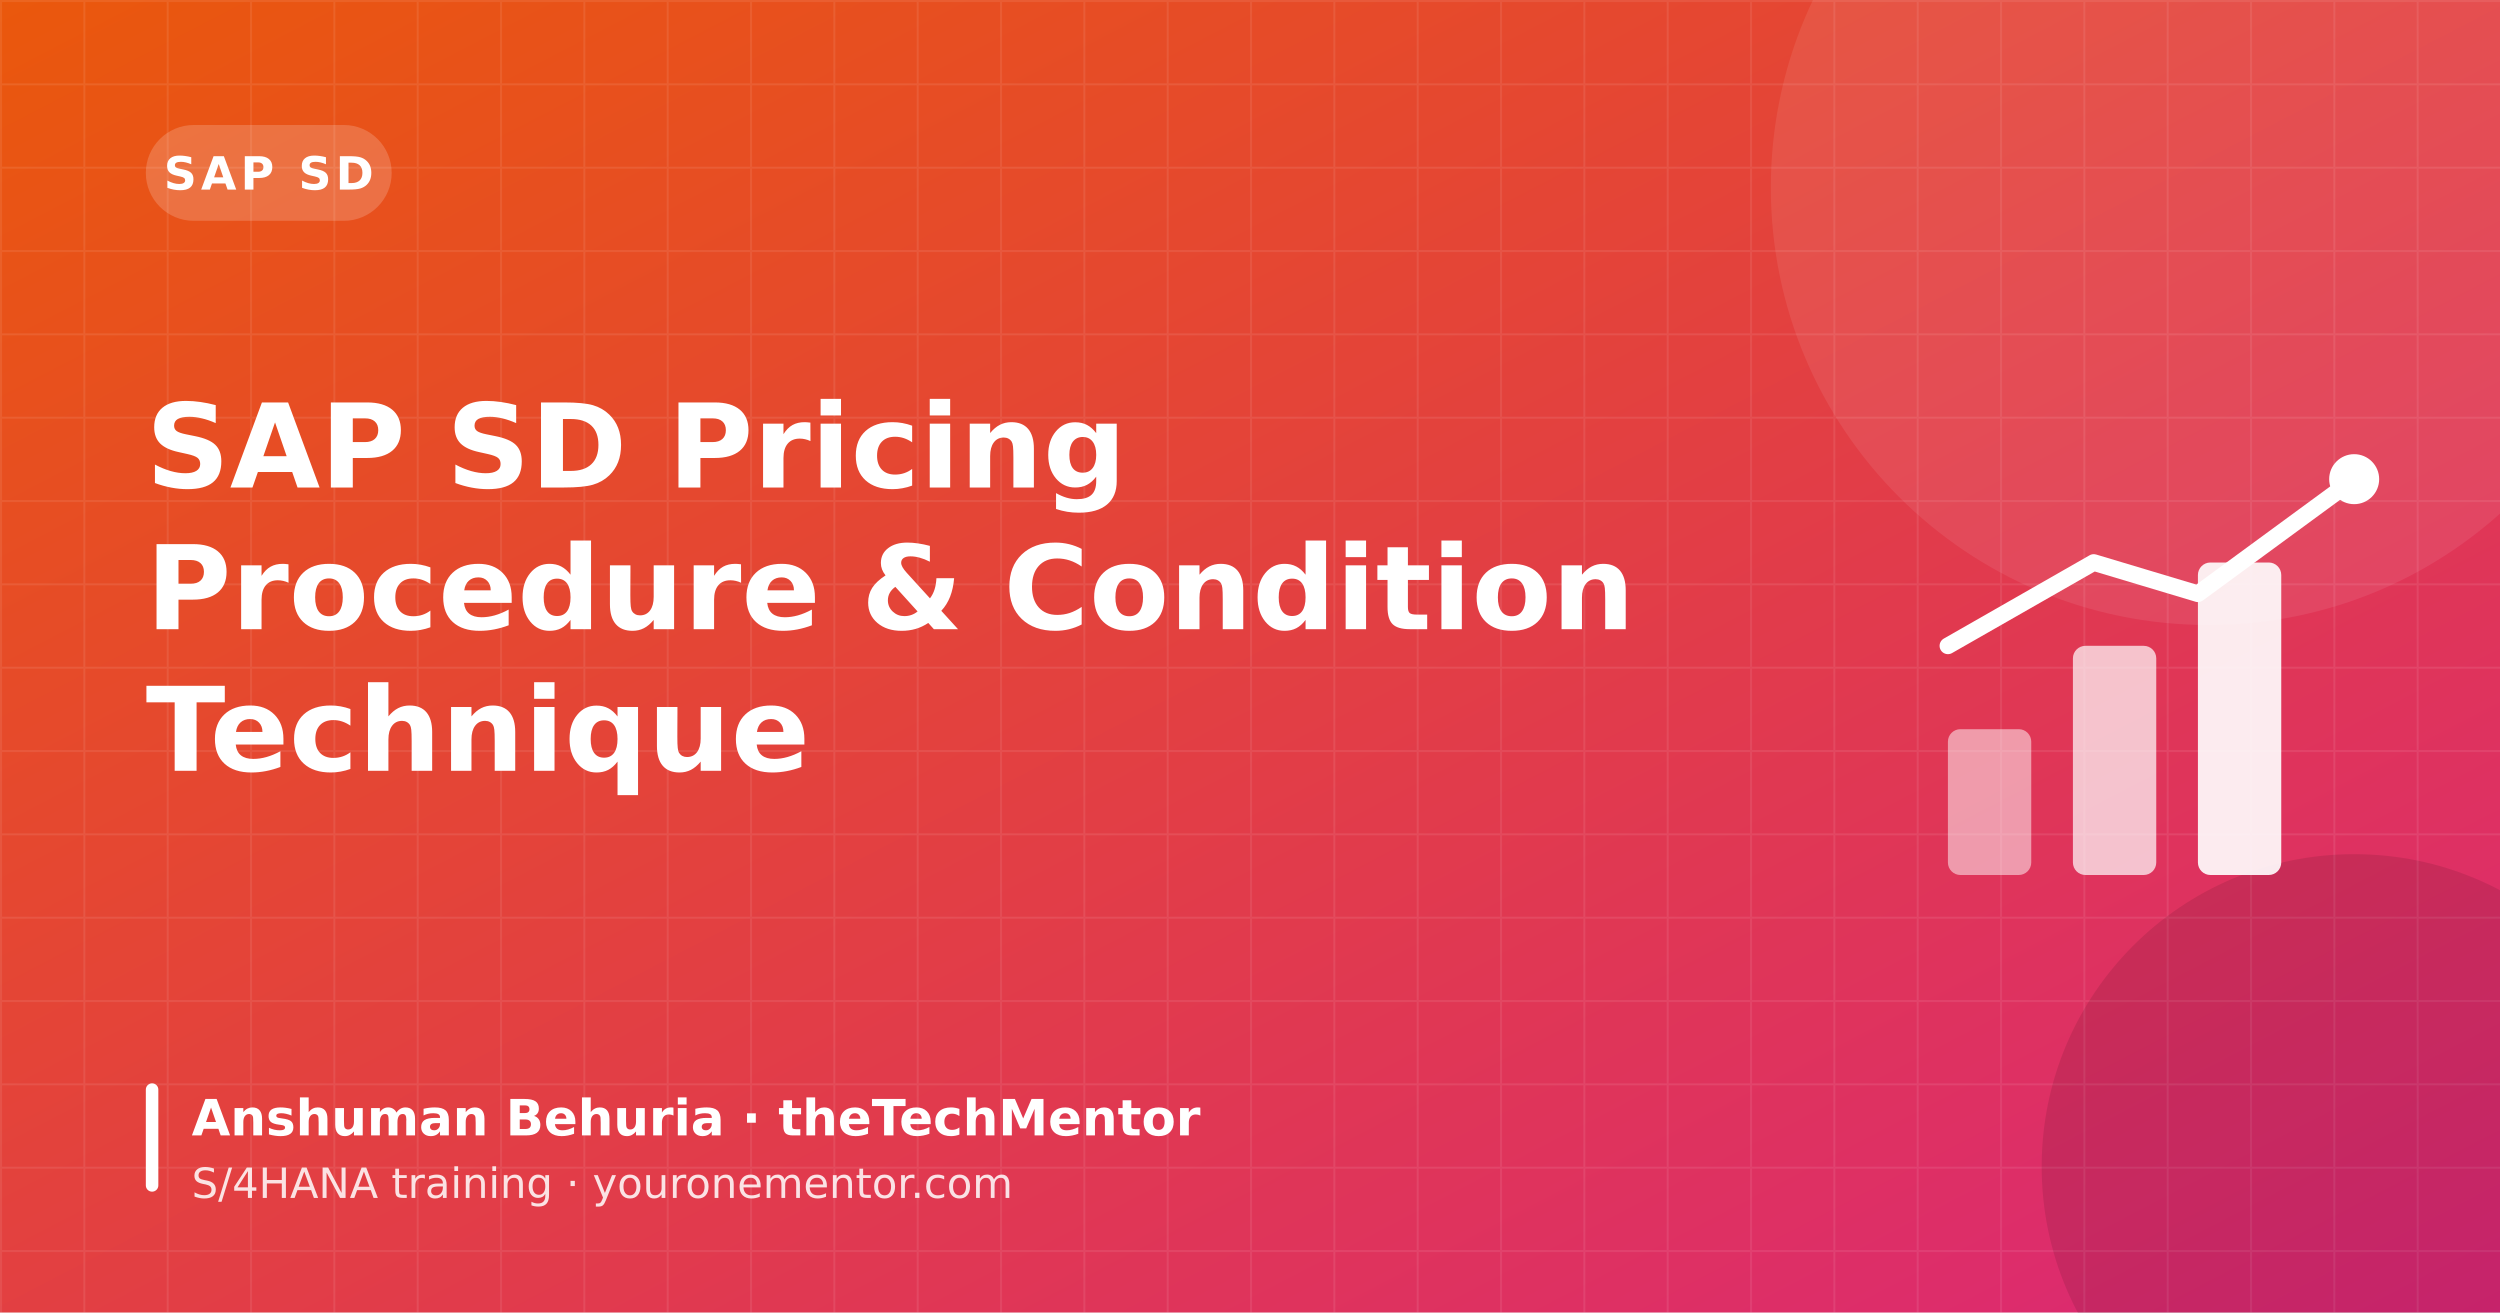
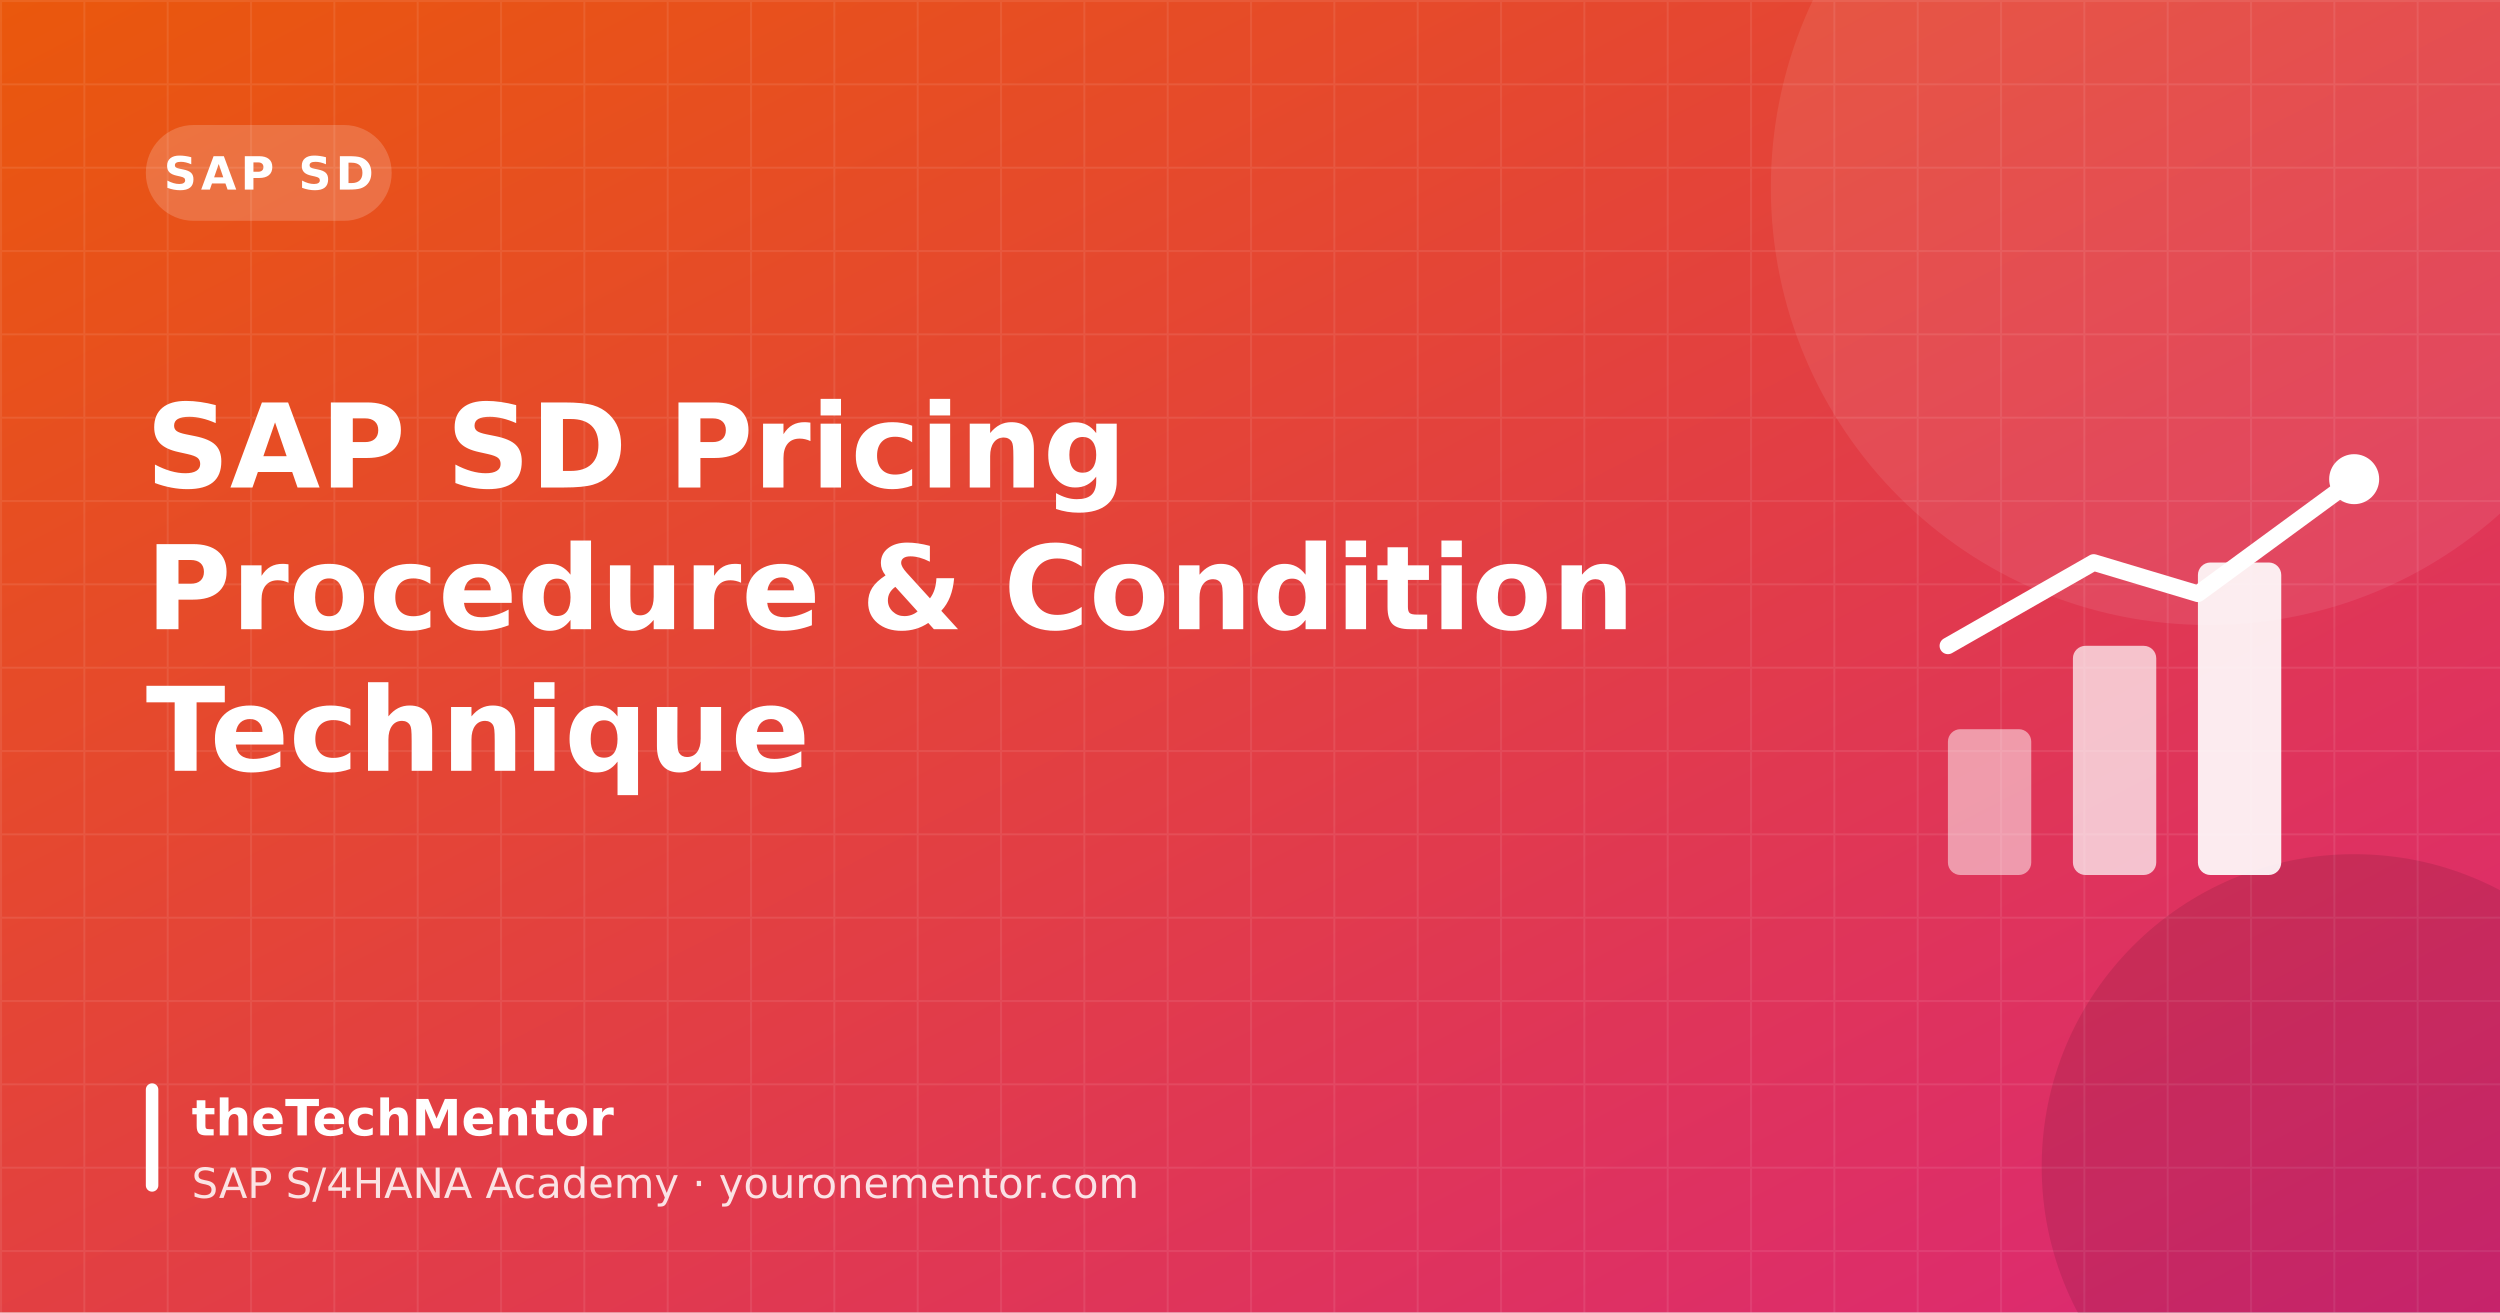
<svg xmlns="http://www.w3.org/2000/svg" width="1200" height="630" viewBox="0 0 1200 630">
  <defs>
    <linearGradient id="bg" x1="0" y1="0" x2="1" y2="1">
      <stop offset="0" stop-color="#ea580c" />
      <stop offset="1" stop-color="#db2777" />
    </linearGradient>
    <pattern id="grid" width="40" height="40" patternUnits="userSpaceOnUse">
      <path d="M40 0 H0 V40" fill="none" stroke="#ffffff" stroke-opacity=".08" stroke-width="2" />
    </pattern>
  </defs>
  <rect width="1200" height="630" fill="url(#bg)" />
  <rect width="1200" height="630" fill="url(#grid)" />
  <circle cx="1060" cy="90" r="210" fill="#ffffff" opacity=".08" />
  <circle cx="1130" cy="560" r="150" fill="#000000" opacity=".10" />
  <rect x="70" y="60" width="118" height="46" rx="23" fill="#ffffff" opacity=".18" />
  <text x="129" y="91" font-family="DejaVu Sans, Inter, Arial, sans-serif" font-size="22" font-weight="700" fill="#ffffff" text-anchor="middle" letter-spacing="2">SAP SD</text>
  <text x="70" y="234" font-family="DejaVu Sans, Inter, Arial, sans-serif" font-size="56" font-weight="800" fill="#ffffff">SAP SD Pricing</text>
  <text x="70" y="302" font-family="DejaVu Sans, Inter, Arial, sans-serif" font-size="56" font-weight="800" fill="#ffffff">Procedure &amp; Condition</text>
  <text x="70" y="370" font-family="DejaVu Sans, Inter, Arial, sans-serif" font-size="56" font-weight="800" fill="#ffffff">Technique</text>
  <g transform="translate(905 200)">
    <rect x="30" y="150" width="40" height="70" rx="6" fill="#fff" opacity=".5" />
    <rect x="90" y="110" width="40" height="110" rx="6" fill="#fff" opacity=".7" />
    <rect x="150" y="70" width="40" height="150" rx="6" fill="#fff" opacity=".9" />
    <path d="M30 110 L100 70 L150 85 L225 30" stroke="#fff" stroke-width="8" fill="none" stroke-linecap="round" stroke-linejoin="round" />
    <circle cx="225" cy="30" r="12" fill="#fff" />
  </g>
  <rect x="70" y="520" width="6" height="52" rx="3" fill="#ffffff" />
-   <text x="92" y="545" font-family="DejaVu Sans, Inter, Arial, sans-serif" font-size="24" font-weight="700" fill="#ffffff">Anshuman Behuria · theTechMentor</text>
-   <text x="92" y="575" font-family="DejaVu Sans, Inter, Arial, sans-serif" font-size="20" fill="#ffffff" opacity=".85">S/4HANA training · youronementor.com</text>
+   <text x="92" y="545" font-family="DejaVu Sans, Inter, Arial, sans-serif" font-size="24" font-weight="700" fill="#ffffff">theTechMentor</text>
+   <text x="92" y="575" font-family="DejaVu Sans, Inter, Arial, sans-serif" font-size="20" fill="#ffffff" opacity=".85">SAP S/4HANA Academy · youronementor.com</text>
</svg>
